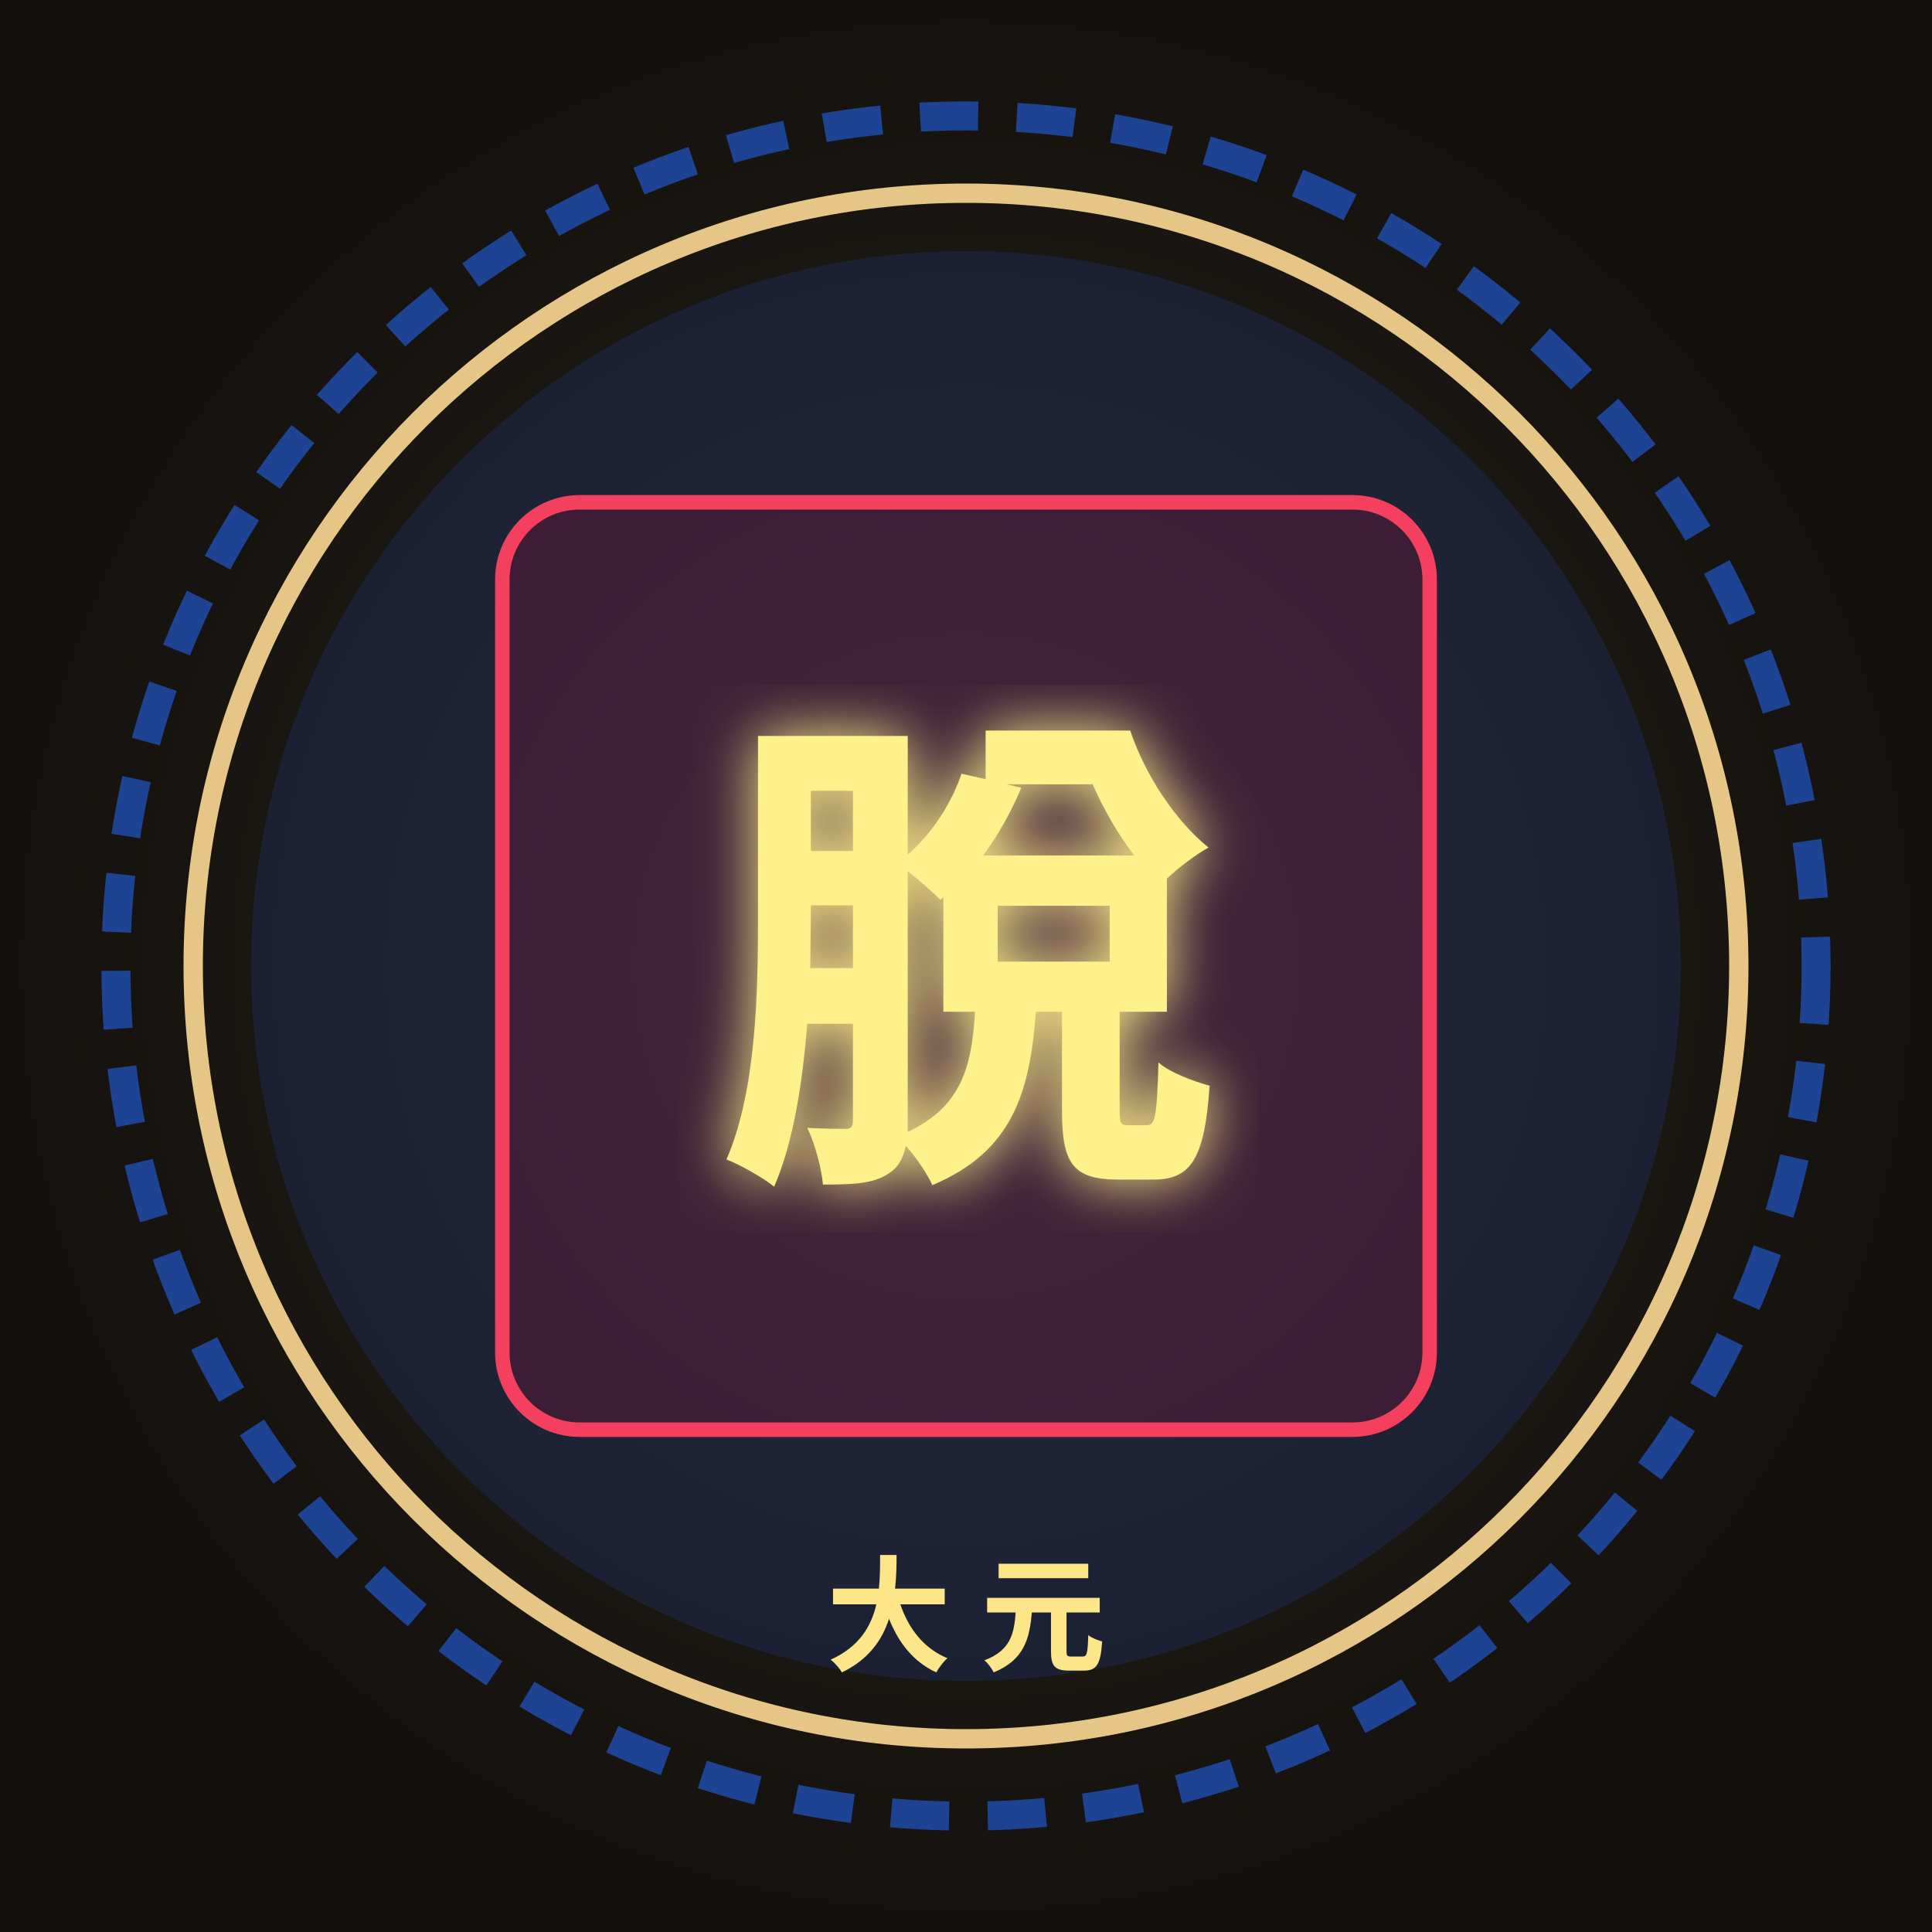
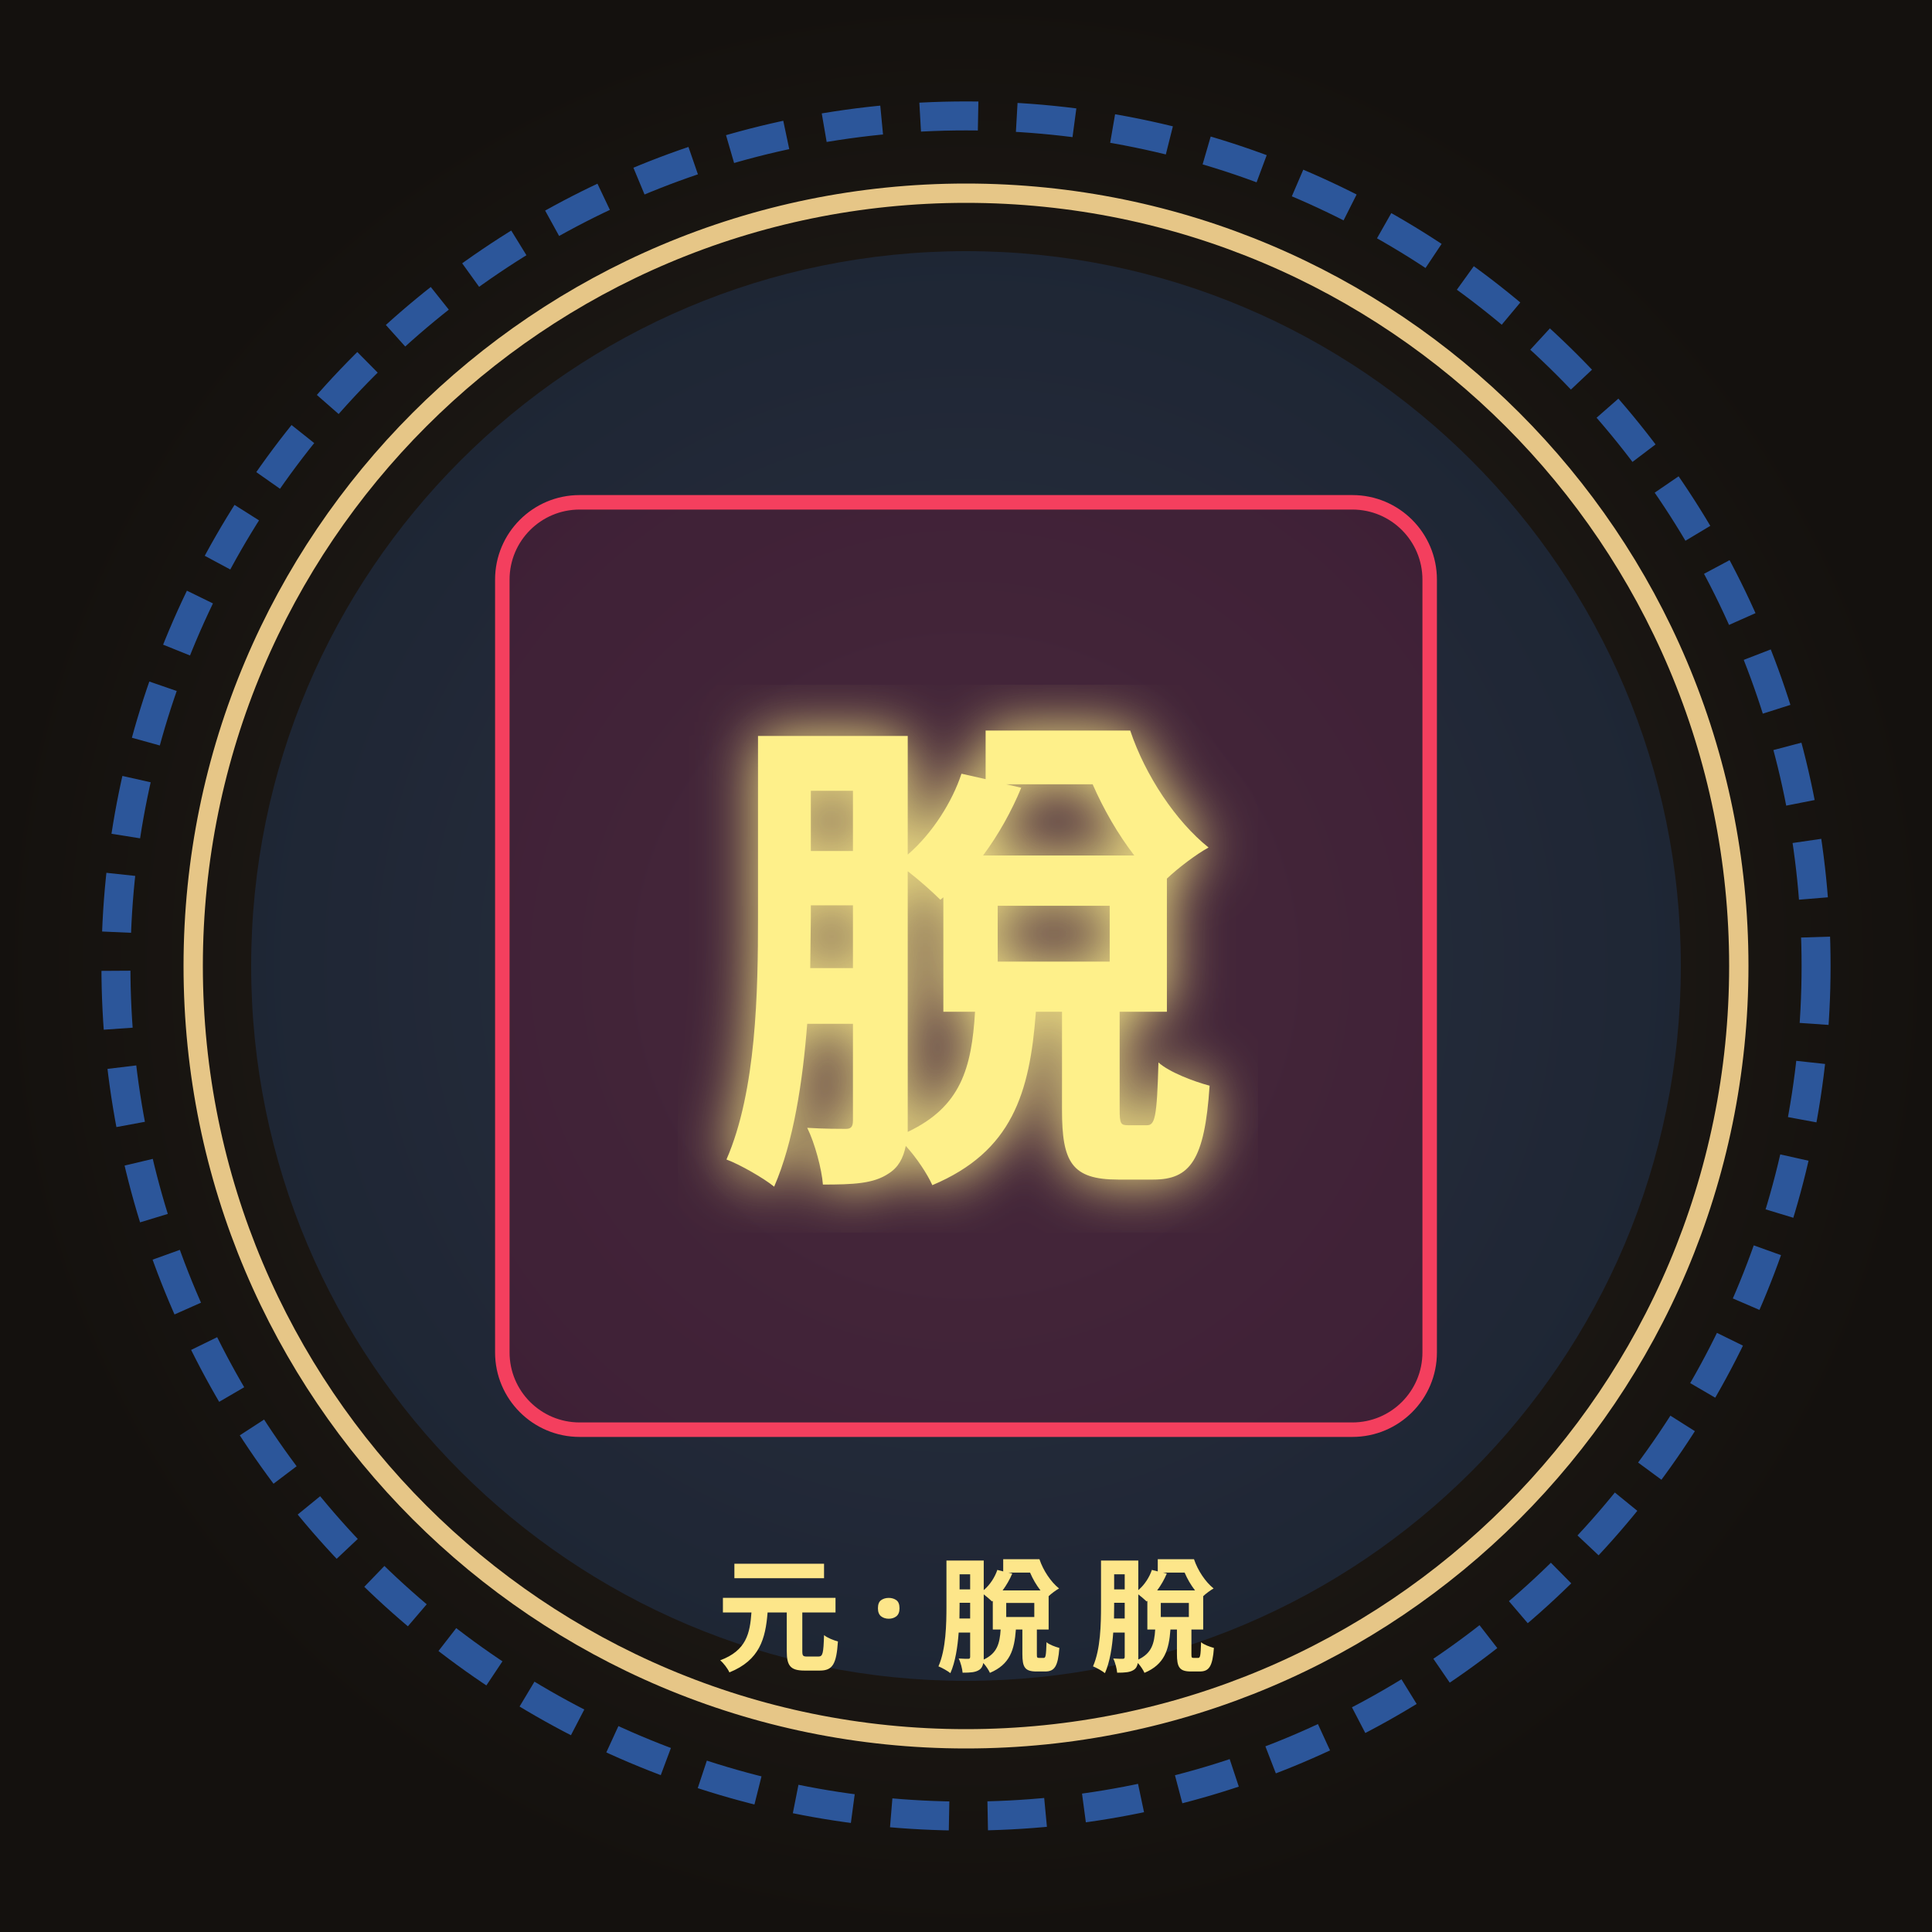
<svg xmlns="http://www.w3.org/2000/svg" viewBox="0 0 200 200" width="200" height="200">
  <defs>
-     <radialGradient id="bgGrad" cx="50%" cy="50%" r="50%">
+     <radialGradient id="bgGrad_元_脫脫" cx="50%" cy="50%" r="50%">
      <stop offset="0%" stop-color="#2a241e" />
      <stop offset="100%" stop-color="#14110e" />
    </radialGradient>
-     <filter id="glow">
+     <filter id="glow_元_脫脫">
      <feGaussianBlur stdDeviation="3" result="blur" />
      <feComposite in="SourceGraphic" in2="blur" operator="over" />
    </filter>
  </defs>
-   <rect width="200" height="200" fill="url(#bgGrad)" />
-   <circle cx="100" cy="100" r="88" fill="none" stroke="#2563eb" stroke-width="3" stroke-dasharray="6,4" opacity="0.6" />
+   <rect width="200" height="200" fill="url(#bgGrad_元_脫脫)" />
+   <circle cx="100" cy="100" r="88" fill="none" stroke="#3b82f6" stroke-width="3" stroke-dasharray="6,4" opacity="0.6" />
  <circle cx="100" cy="100" r="80" fill="none" stroke="#e6c687" stroke-width="2" />
-   <circle cx="100" cy="100" r="74" fill="#2563eb" fill-opacity="0.15" />
+   <circle cx="100" cy="100" r="74" fill="#3b82f6" fill-opacity="0.15" />
  <rect x="52" y="52" width="96" height="96" rx="8" fill="#881337" fill-opacity="0.3" stroke="#f43f5e" stroke-width="1.5" />
-   <text x="100" y="118" font-family="'Noto Serif TC', 'Songti TC', serif" font-size="52" font-weight="900" fill="#fef08a" text-anchor="middle" filter="url(#glow)">脫</text>
-   <text x="100" y="172" font-family="'Noto Serif TC', sans-serif" font-size="13" font-weight="bold" fill="#fde68a" text-anchor="middle" letter-spacing="3">大元</text>
+   <text x="100" y="118" font-family="'Noto Serif TC', 'Songti TC', serif" font-size="52" font-weight="900" fill="#fef08a" text-anchor="middle" filter="url(#glow_元_脫脫)">脫</text>
+   <text x="100" y="172" font-family="'Noto Serif TC', sans-serif" font-size="13" font-weight="bold" fill="#fde68a" text-anchor="middle" letter-spacing="3">元·脫脫</text>
</svg>
